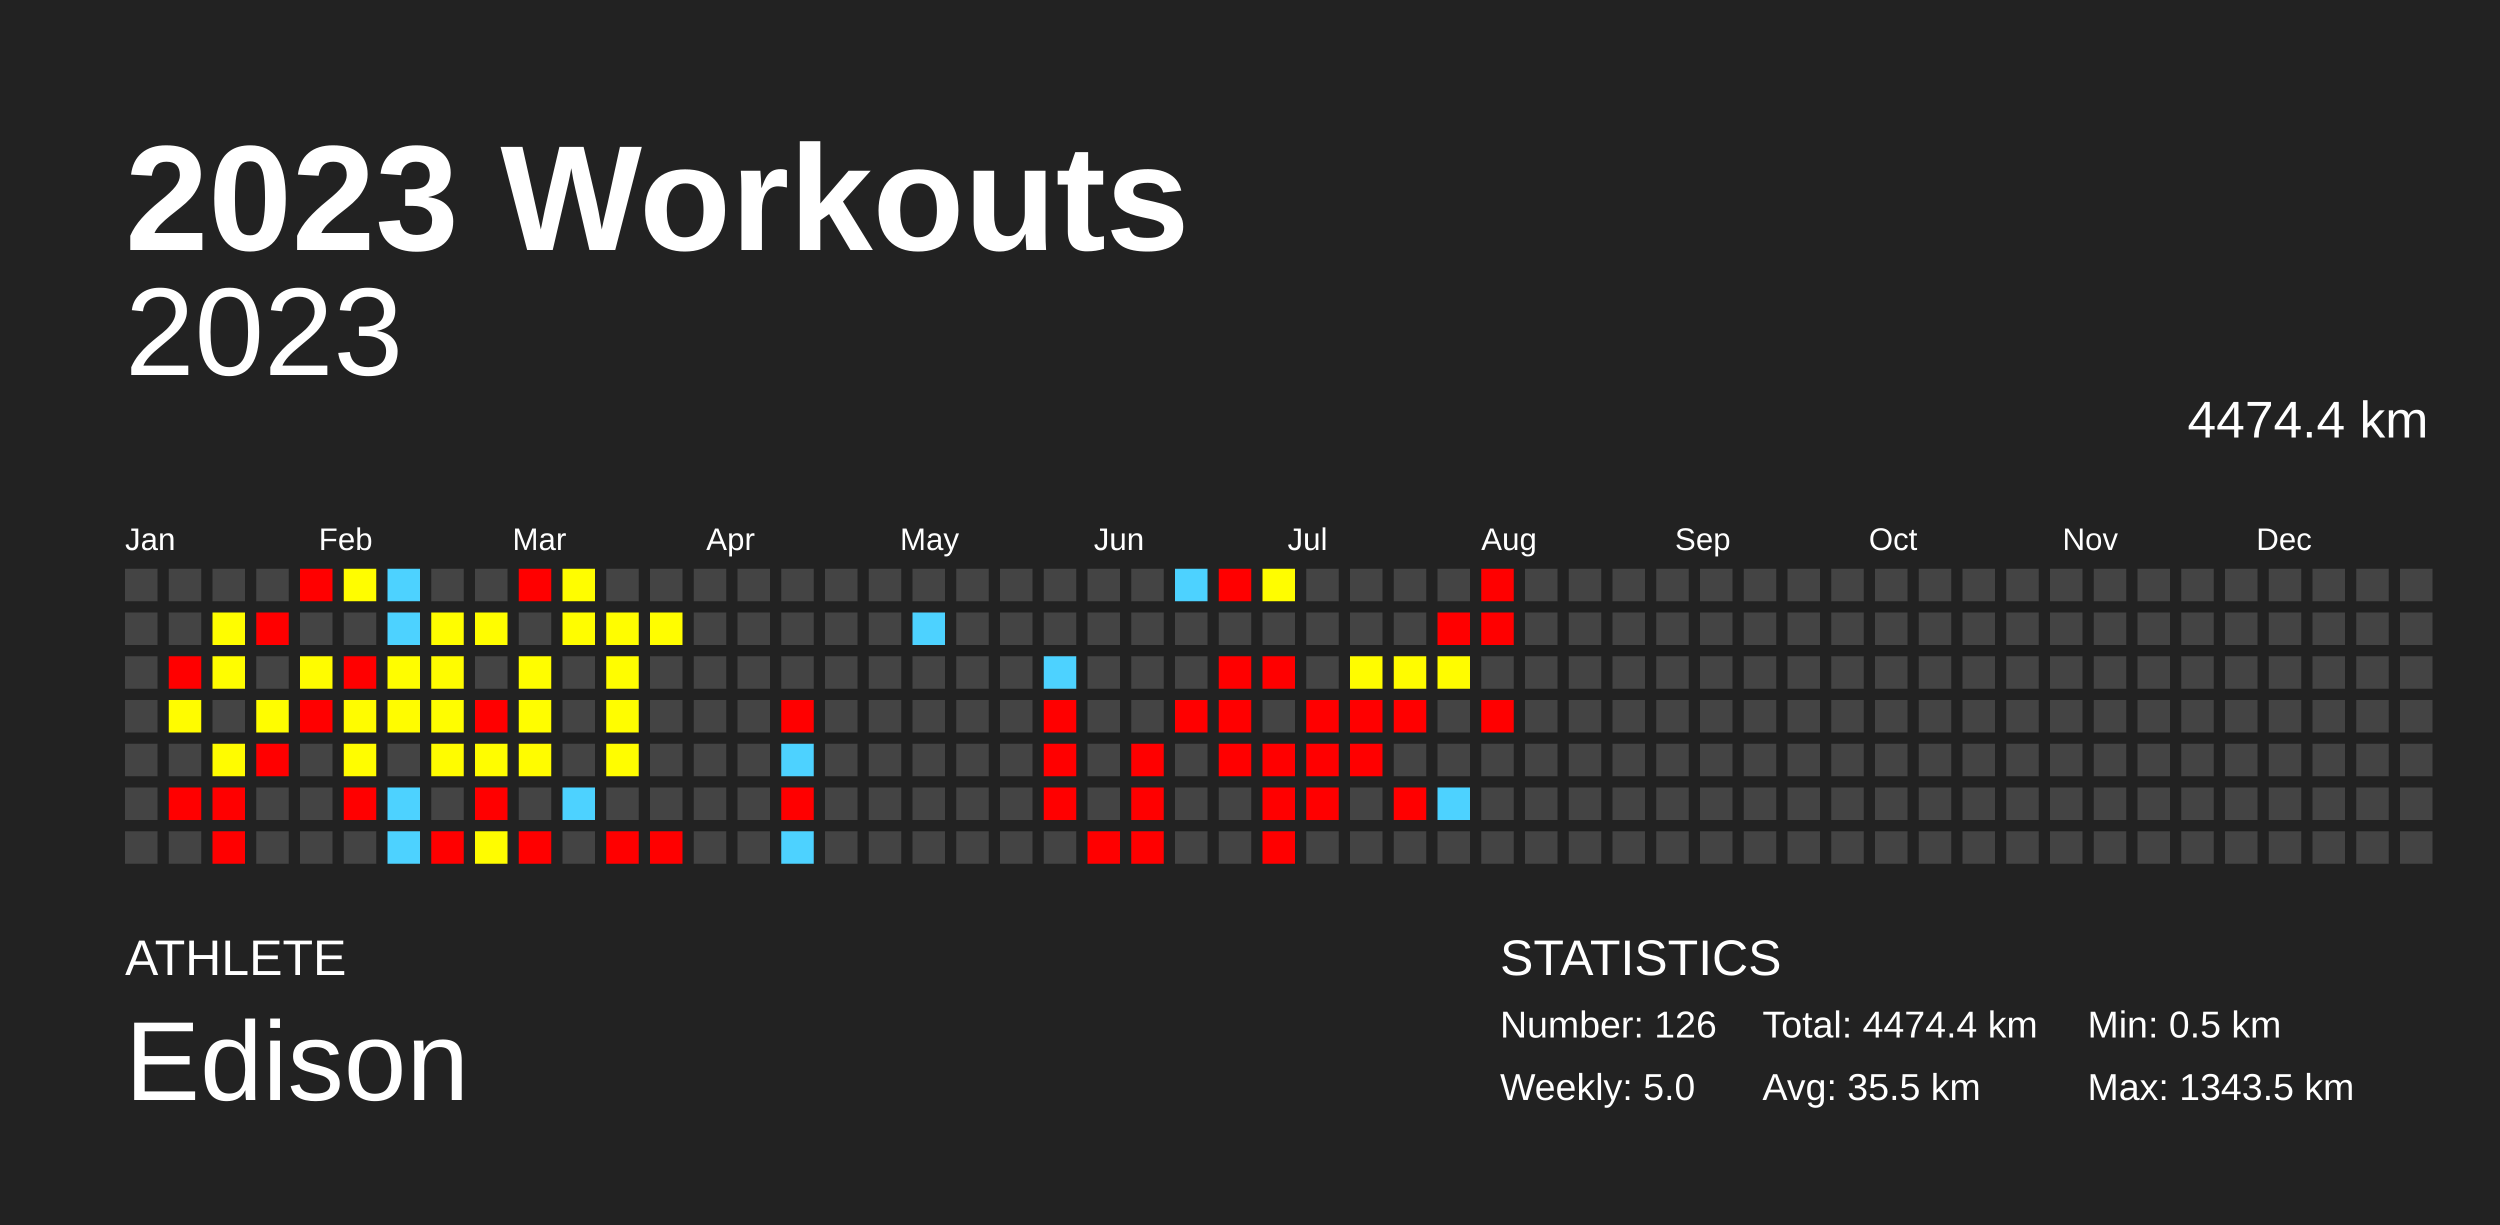
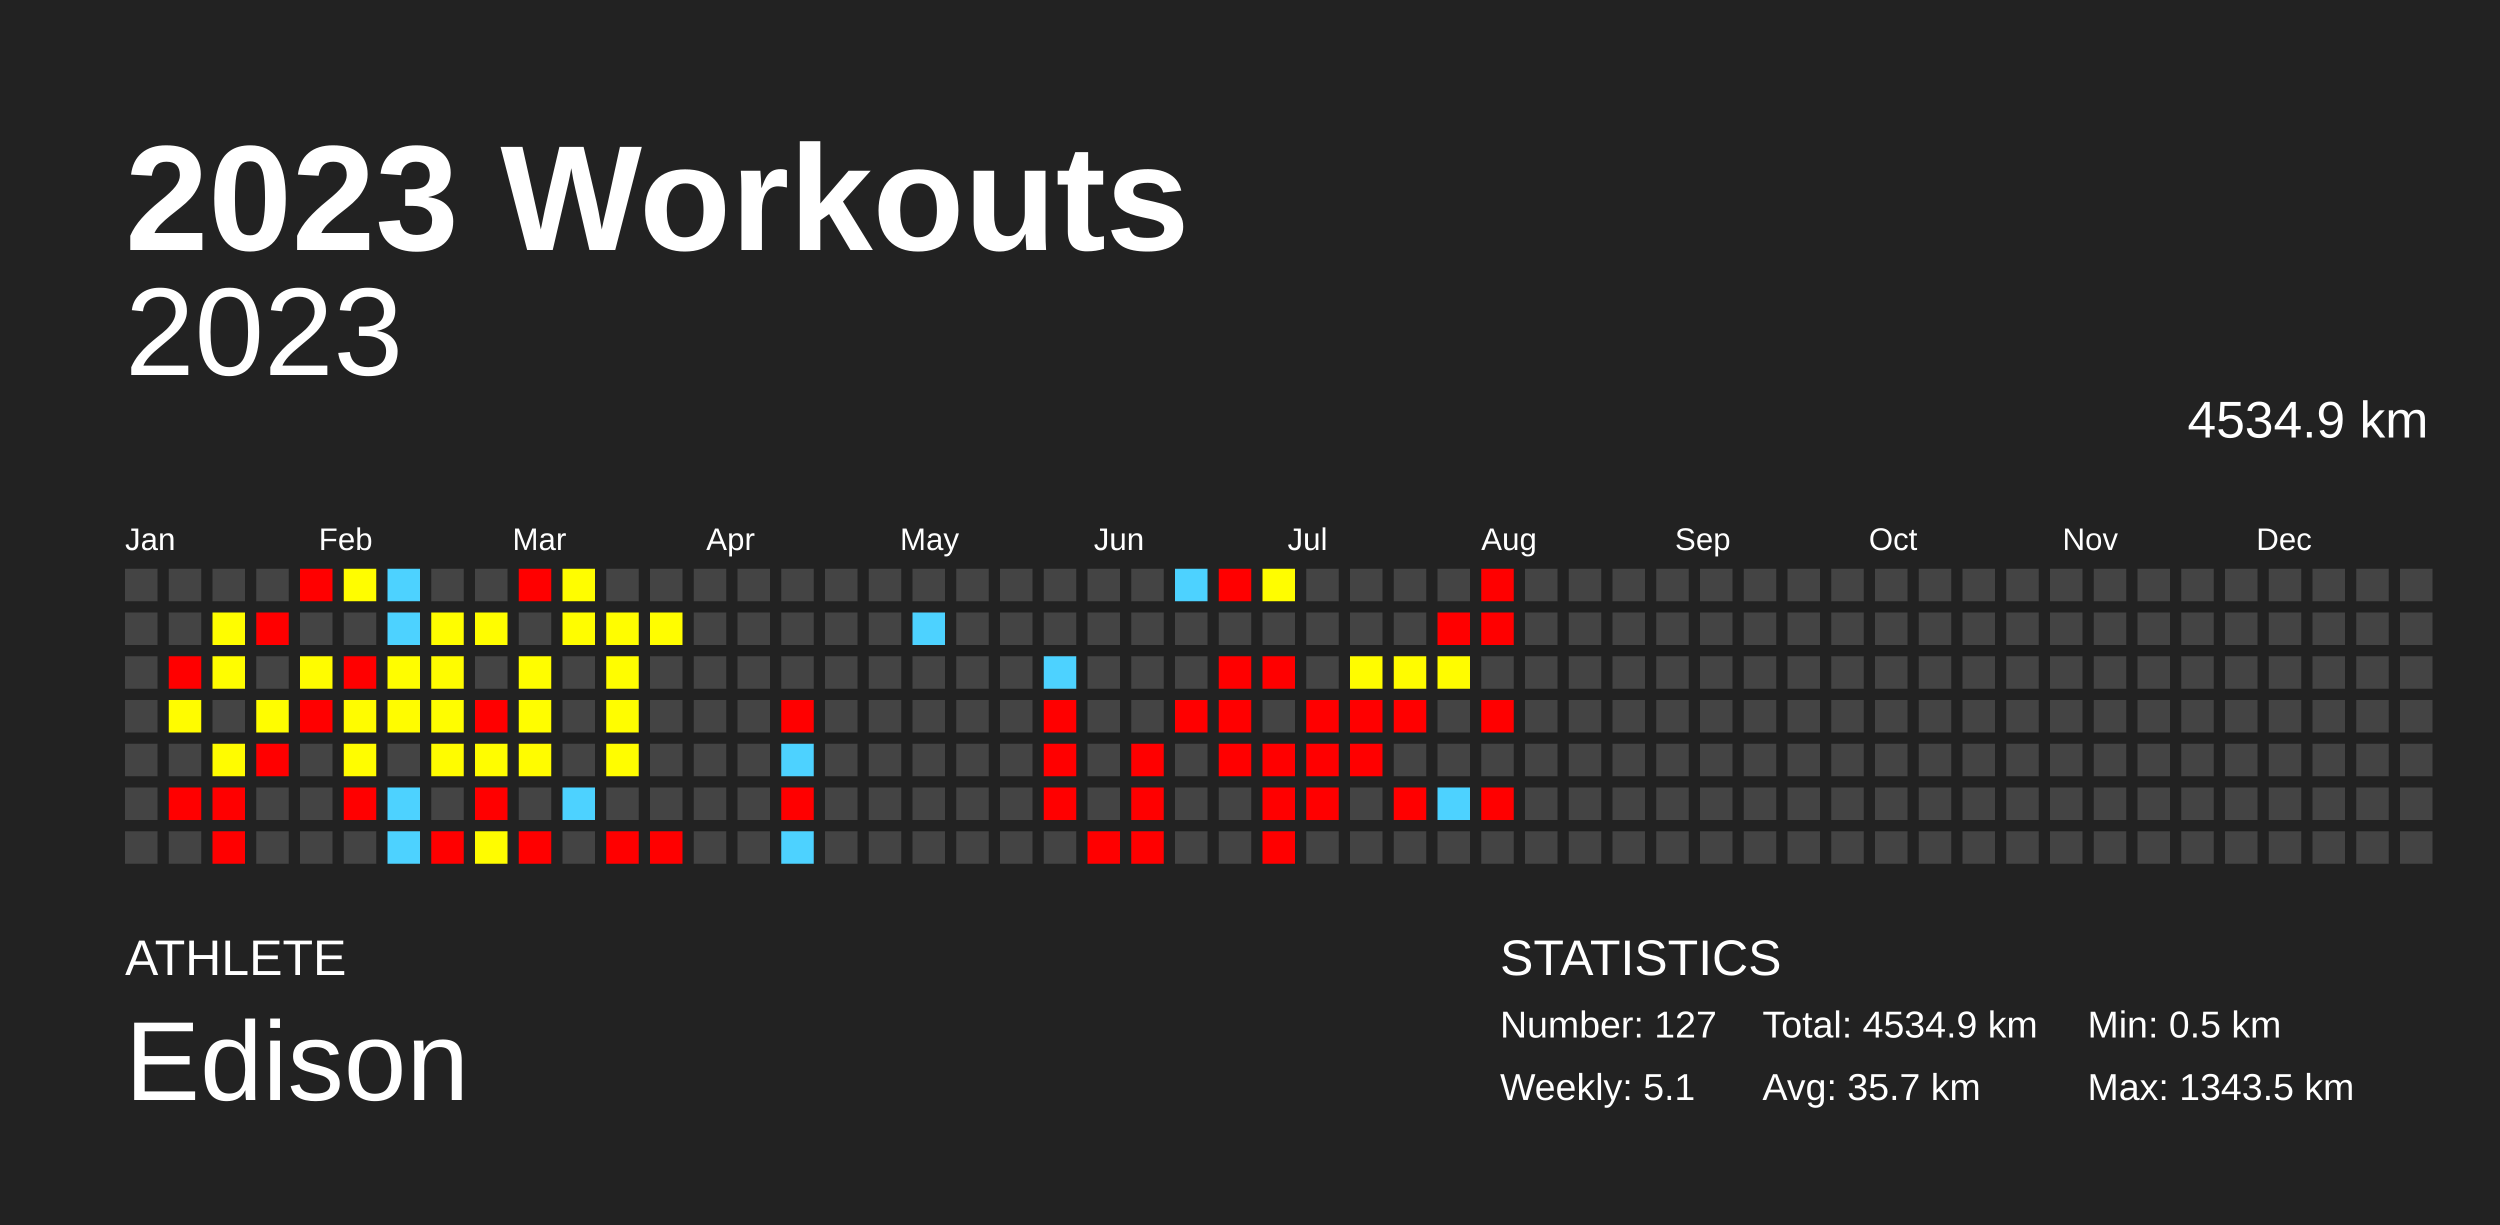
<svg xmlns="http://www.w3.org/2000/svg" baseProfile="full" height="98mm" version="1.1" viewBox="0,0,200,98" width="200mm">
  <defs />
  <rect fill="#222222" height="98" width="200" x="0" y="0" />
  <text fill="#FFFFFF" style="font-size:12px; font-family:Arial; font-weight:bold;" x="10" y="20">2023 Workouts</text>
  <text fill="#FFFFFF" style="font-size:4px; font-family:Arial" x="10" y="78">ATHLETE</text>
  <text fill="#FFFFFF" style="font-size:9px; font-family:Arial" x="10" y="88">Edison</text>
  <text fill="#FFFFFF" style="font-size:4px; font-family:Arial" x="120" y="78">STATISTICS</text>
-   <text fill="#FFFFFF" style="font-size:3px; font-family:Arial" x="120" y="83">Number: 126</text>
-   <text fill="#FFFFFF" style="font-size:3px; font-family:Arial" x="120" y="88">Weekly: 5.0</text>
-   <text fill="#FFFFFF" style="font-size:3px; font-family:Arial" x="141" y="83">Total: 4474.4 km</text>
-   <text fill="#FFFFFF" style="font-size:3px; font-family:Arial" x="141" y="88">Avg: 35.5 km</text>
+   <text fill="#FFFFFF" style="font-size:3px; font-family:Arial" x="120" y="83">Number: 127</text>
+   <text fill="#FFFFFF" style="font-size:3px; font-family:Arial" x="120" y="88">Weekly: 5.1</text>
+   <text fill="#FFFFFF" style="font-size:3px; font-family:Arial" x="141" y="83">Total: 4534.9 km</text>
+   <text fill="#FFFFFF" style="font-size:3px; font-family:Arial" x="141" y="88">Avg: 35.7 km</text>
  <text fill="#FFFFFF" style="font-size:3px; font-family:Arial" x="167" y="83">Min: 0.5 km</text>
  <text fill="#FFFFFF" style="font-size:3px; font-family:Arial" x="167" y="88">Max: 1343.5 km</text>
  <text alignment-baseline="hanging" fill="#FFFFFF" style="font-size:10.0px; font-family:Arial;" x="10" y="30">2023</text>
-   <text alignment-baseline="hanging" fill="#FFFFFF" style="font-size:4.125px; font-family:Arial;" x="175" y="35">4474.4 km</text>
+   <text alignment-baseline="hanging" fill="#FFFFFF" style="font-size:4.125px; font-family:Arial;" x="175" y="35">4534.9 km</text>
  <text fill="#FFFFFF" style="font-size:2.5px; font-family:Arial" x="10.0" y="44">Jan</text>
  <text fill="#FFFFFF" style="font-size:2.5px; font-family:Arial" x="25.5" y="44">Feb</text>
  <text fill="#FFFFFF" style="font-size:2.5px; font-family:Arial" x="41.0" y="44">Mar</text>
  <text fill="#FFFFFF" style="font-size:2.5px; font-family:Arial" x="56.5" y="44">Apr</text>
  <text fill="#FFFFFF" style="font-size:2.5px; font-family:Arial" x="72.0" y="44">May</text>
  <text fill="#FFFFFF" style="font-size:2.5px; font-family:Arial" x="87.5" y="44">Jun</text>
  <text fill="#FFFFFF" style="font-size:2.5px; font-family:Arial" x="103.0" y="44">Jul</text>
  <text fill="#FFFFFF" style="font-size:2.5px; font-family:Arial" x="118.5" y="44">Aug</text>
  <text fill="#FFFFFF" style="font-size:2.5px; font-family:Arial" x="134.0" y="44">Sep</text>
  <text fill="#FFFFFF" style="font-size:2.5px; font-family:Arial" x="149.5" y="44">Oct</text>
  <text fill="#FFFFFF" style="font-size:2.5px; font-family:Arial" x="165.0" y="44">Nov</text>
  <text fill="#FFFFFF" style="font-size:2.5px; font-family:Arial" x="180.5" y="44">Dec</text>
  <rect fill="#444444" height="2.6" width="2.6" x="10.0" y="45.5" />
  <rect fill="#444444" height="2.6" width="2.6" x="10.0" y="49.0" />
  <rect fill="#444444" height="2.6" width="2.6" x="10.0" y="52.5" />
  <rect fill="#444444" height="2.6" width="2.6" x="10.0" y="56.0" />
  <rect fill="#444444" height="2.6" width="2.6" x="10.0" y="59.5" />
  <rect fill="#444444" height="2.6" width="2.6" x="10.0" y="63.0" />
  <rect fill="#444444" height="2.6" width="2.6" x="10.0" y="66.5" />
  <rect fill="#444444" height="2.6" width="2.6" x="13.5" y="45.5" />
  <rect fill="#444444" height="2.6" width="2.6" x="13.5" y="49.0" />
  <rect fill="red" height="2.6" width="2.6" x="13.5" y="52.5" />
  <rect fill="#fffc00" height="2.6" width="2.6" x="13.5" y="56.0" />
  <rect fill="#444444" height="2.6" width="2.6" x="13.5" y="59.5" />
  <rect fill="red" height="2.6" width="2.6" x="13.5" y="63.0" />
  <rect fill="#444444" height="2.6" width="2.6" x="13.5" y="66.5" />
  <rect fill="#444444" height="2.6" width="2.6" x="17.0" y="45.5" />
  <rect fill="#fffd00" height="2.6" width="2.6" x="17.0" y="49.0" />
  <rect fill="#fffd00" height="2.6" width="2.6" x="17.0" y="52.5" />
  <rect fill="#444444" height="2.6" width="2.6" x="17.0" y="56.0" />
  <rect fill="#fffc00" height="2.6" width="2.6" x="17.0" y="59.5" />
  <rect fill="red" height="2.6" width="2.6" x="17.0" y="63.0" />
  <rect fill="red" height="2.6" width="2.6" x="17.0" y="66.5" />
  <rect fill="#444444" height="2.6" width="2.6" x="20.5" y="45.5" />
  <rect fill="red" height="2.6" width="2.6" x="20.5" y="49.0" />
  <rect fill="#444444" height="2.6" width="2.6" x="20.5" y="52.5" />
  <rect fill="#fffd00" height="2.6" width="2.6" x="20.5" y="56.0" />
  <rect fill="red" height="2.6" width="2.6" x="20.5" y="59.5" />
  <rect fill="#444444" height="2.6" width="2.6" x="20.5" y="63.0" />
  <rect fill="#444444" height="2.6" width="2.6" x="20.5" y="66.5" />
  <rect fill="red" height="2.6" width="2.6" x="24.0" y="45.5" />
  <rect fill="#444444" height="2.6" width="2.6" x="24.0" y="49.0" />
  <rect fill="#fffc00" height="2.6" width="2.6" x="24.0" y="52.5" />
  <rect fill="red" height="2.6" width="2.6" x="24.0" y="56.0" />
  <rect fill="#444444" height="2.6" width="2.6" x="24.0" y="59.5" />
  <rect fill="#444444" height="2.6" width="2.6" x="24.0" y="63.0" />
  <rect fill="#444444" height="2.6" width="2.6" x="24.0" y="66.5" />
  <rect fill="#fffd00" height="2.6" width="2.6" x="27.5" y="45.5" />
  <rect fill="#444444" height="2.6" width="2.6" x="27.5" y="49.0" />
  <rect fill="red" height="2.6" width="2.6" x="27.5" y="52.5" />
  <rect fill="#fffc00" height="2.6" width="2.6" x="27.5" y="56.0" />
  <rect fill="#fffd00" height="2.6" width="2.6" x="27.5" y="59.5" />
  <rect fill="red" height="2.6" width="2.6" x="27.5" y="63.0" />
  <rect fill="#444444" height="2.6" width="2.6" x="27.5" y="66.5" />
  <rect fill="#4dd2ff" height="2.6" width="2.6" x="31.0" y="45.5" />
  <rect fill="#4dd2ff" height="2.6" width="2.6" x="31.0" y="49.0" />
  <rect fill="#fffd00" height="2.6" width="2.6" x="31.0" y="52.5" />
  <rect fill="#fffc00" height="2.6" width="2.6" x="31.0" y="56.0" />
  <rect fill="#444444" height="2.6" width="2.6" x="31.0" y="59.5" />
  <rect fill="#4dd2ff" height="2.6" width="2.6" x="31.0" y="63.0" />
  <rect fill="#4dd2ff" height="2.6" width="2.6" x="31.0" y="66.5" />
  <rect fill="#444444" height="2.6" width="2.6" x="34.5" y="45.5" />
  <rect fill="#fffd00" height="2.6" width="2.6" x="34.5" y="49.0" />
  <rect fill="#fffc00" height="2.6" width="2.6" x="34.5" y="52.5" />
  <rect fill="#fffd00" height="2.6" width="2.6" x="34.5" y="56.0" />
  <rect fill="#fffc00" height="2.6" width="2.6" x="34.5" y="59.5" />
  <rect fill="#444444" height="2.6" width="2.6" x="34.5" y="63.0" />
  <rect fill="red" height="2.6" width="2.6" x="34.5" y="66.5" />
  <rect fill="#444444" height="2.6" width="2.6" x="38.0" y="45.5" />
  <rect fill="#fffd00" height="2.6" width="2.6" x="38.0" y="49.0" />
  <rect fill="#444444" height="2.6" width="2.6" x="38.0" y="52.5" />
  <rect fill="red" height="2.6" width="2.6" x="38.0" y="56.0" />
  <rect fill="#fffd00" height="2.6" width="2.6" x="38.0" y="59.5" />
  <rect fill="red" height="2.6" width="2.6" x="38.0" y="63.0" />
  <rect fill="#fffc00" height="2.6" width="2.6" x="38.0" y="66.5" />
  <rect fill="red" height="2.6" width="2.6" x="41.5" y="45.5" />
  <rect fill="#444444" height="2.6" width="2.6" x="41.5" y="49.0" />
  <rect fill="#fffd00" height="2.6" width="2.6" x="41.5" y="52.5" />
  <rect fill="#fffd00" height="2.6" width="2.6" x="41.5" y="56.0" />
  <rect fill="#fffc00" height="2.6" width="2.6" x="41.5" y="59.5" />
  <rect fill="#444444" height="2.6" width="2.6" x="41.5" y="63.0" />
  <rect fill="red" height="2.6" width="2.6" x="41.5" y="66.5" />
  <rect fill="#fffd00" height="2.6" width="2.6" x="45.0" y="45.5" />
  <rect fill="#fffd00" height="2.6" width="2.6" x="45.0" y="49.0" />
  <rect fill="#444444" height="2.6" width="2.6" x="45.0" y="52.5" />
  <rect fill="#444444" height="2.6" width="2.6" x="45.0" y="56.0" />
  <rect fill="#444444" height="2.6" width="2.6" x="45.0" y="59.5" />
  <rect fill="#4dd2ff" height="2.6" width="2.6" x="45.0" y="63.0" />
  <rect fill="#444444" height="2.6" width="2.6" x="45.0" y="66.5" />
  <rect fill="#444444" height="2.6" width="2.6" x="48.5" y="45.5" />
  <rect fill="#fffd00" height="2.6" width="2.6" x="48.5" y="49.0" />
  <rect fill="#fffd00" height="2.6" width="2.6" x="48.5" y="52.5" />
  <rect fill="#fffd00" height="2.6" width="2.6" x="48.5" y="56.0" />
  <rect fill="#fffd00" height="2.6" width="2.6" x="48.5" y="59.5" />
  <rect fill="#444444" height="2.6" width="2.6" x="48.5" y="63.0" />
  <rect fill="red" height="2.6" width="2.6" x="48.5" y="66.5" />
  <rect fill="#444444" height="2.6" width="2.6" x="52.0" y="45.5" />
  <rect fill="#fffd00" height="2.6" width="2.6" x="52.0" y="49.0" />
  <rect fill="#444444" height="2.6" width="2.6" x="52.0" y="52.5" />
  <rect fill="#444444" height="2.6" width="2.6" x="52.0" y="56.0" />
  <rect fill="#444444" height="2.6" width="2.6" x="52.0" y="59.5" />
  <rect fill="#444444" height="2.6" width="2.6" x="52.0" y="63.0" />
  <rect fill="red" height="2.6" width="2.6" x="52.0" y="66.5" />
  <rect fill="#444444" height="2.6" width="2.6" x="55.5" y="45.5" />
  <rect fill="#444444" height="2.6" width="2.6" x="55.5" y="49.0" />
  <rect fill="#444444" height="2.6" width="2.6" x="55.5" y="52.5" />
  <rect fill="#444444" height="2.6" width="2.6" x="55.5" y="56.0" />
  <rect fill="#444444" height="2.6" width="2.6" x="55.5" y="59.5" />
  <rect fill="#444444" height="2.6" width="2.6" x="55.5" y="63.0" />
  <rect fill="#444444" height="2.6" width="2.6" x="55.5" y="66.5" />
  <rect fill="#444444" height="2.6" width="2.6" x="59.0" y="45.5" />
  <rect fill="#444444" height="2.6" width="2.6" x="59.0" y="49.0" />
  <rect fill="#444444" height="2.6" width="2.6" x="59.0" y="52.5" />
  <rect fill="#444444" height="2.6" width="2.6" x="59.0" y="56.0" />
  <rect fill="#444444" height="2.6" width="2.6" x="59.0" y="59.5" />
  <rect fill="#444444" height="2.6" width="2.6" x="59.0" y="63.0" />
  <rect fill="#444444" height="2.6" width="2.6" x="59.0" y="66.5" />
  <rect fill="#444444" height="2.6" width="2.6" x="62.5" y="45.5" />
  <rect fill="#444444" height="2.6" width="2.6" x="62.5" y="49.0" />
  <rect fill="#444444" height="2.6" width="2.6" x="62.5" y="52.5" />
  <rect fill="red" height="2.6" width="2.6" x="62.5" y="56.0" />
  <rect fill="#4dd2ff" height="2.6" width="2.6" x="62.5" y="59.5" />
  <rect fill="red" height="2.6" width="2.6" x="62.5" y="63.0" />
  <rect fill="#4dd2ff" height="2.6" width="2.6" x="62.5" y="66.5" />
  <rect fill="#444444" height="2.6" width="2.6" x="66.0" y="45.5" />
  <rect fill="#444444" height="2.6" width="2.6" x="66.0" y="49.0" />
  <rect fill="#444444" height="2.6" width="2.6" x="66.0" y="52.5" />
  <rect fill="#444444" height="2.6" width="2.6" x="66.0" y="56.0" />
  <rect fill="#444444" height="2.6" width="2.6" x="66.0" y="59.5" />
  <rect fill="#444444" height="2.6" width="2.6" x="66.0" y="63.0" />
  <rect fill="#444444" height="2.6" width="2.6" x="66.0" y="66.5" />
  <rect fill="#444444" height="2.6" width="2.6" x="69.5" y="45.5" />
  <rect fill="#444444" height="2.6" width="2.6" x="69.5" y="49.0" />
  <rect fill="#444444" height="2.6" width="2.6" x="69.5" y="52.5" />
  <rect fill="#444444" height="2.6" width="2.6" x="69.5" y="56.0" />
  <rect fill="#444444" height="2.6" width="2.6" x="69.5" y="59.5" />
  <rect fill="#444444" height="2.6" width="2.6" x="69.5" y="63.0" />
  <rect fill="#444444" height="2.6" width="2.6" x="69.5" y="66.5" />
  <rect fill="#444444" height="2.6" width="2.6" x="73.0" y="45.5" />
  <rect fill="#4dd2ff" height="2.6" width="2.6" x="73.0" y="49.0" />
  <rect fill="#444444" height="2.6" width="2.6" x="73.0" y="52.5" />
  <rect fill="#444444" height="2.6" width="2.6" x="73.0" y="56.0" />
  <rect fill="#444444" height="2.6" width="2.6" x="73.0" y="59.5" />
  <rect fill="#444444" height="2.6" width="2.6" x="73.0" y="63.0" />
  <rect fill="#444444" height="2.6" width="2.6" x="73.0" y="66.5" />
  <rect fill="#444444" height="2.6" width="2.6" x="76.5" y="45.5" />
  <rect fill="#444444" height="2.6" width="2.6" x="76.5" y="49.0" />
  <rect fill="#444444" height="2.6" width="2.6" x="76.5" y="52.5" />
  <rect fill="#444444" height="2.6" width="2.6" x="76.5" y="56.0" />
  <rect fill="#444444" height="2.6" width="2.6" x="76.5" y="59.5" />
  <rect fill="#444444" height="2.6" width="2.6" x="76.5" y="63.0" />
  <rect fill="#444444" height="2.6" width="2.6" x="76.5" y="66.5" />
  <rect fill="#444444" height="2.6" width="2.6" x="80.0" y="45.5" />
  <rect fill="#444444" height="2.6" width="2.6" x="80.0" y="49.0" />
  <rect fill="#444444" height="2.6" width="2.6" x="80.0" y="52.5" />
  <rect fill="#444444" height="2.6" width="2.6" x="80.0" y="56.0" />
  <rect fill="#444444" height="2.6" width="2.6" x="80.0" y="59.5" />
  <rect fill="#444444" height="2.6" width="2.6" x="80.0" y="63.0" />
  <rect fill="#444444" height="2.6" width="2.6" x="80.0" y="66.5" />
  <rect fill="#444444" height="2.6" width="2.6" x="83.5" y="45.5" />
  <rect fill="#444444" height="2.6" width="2.6" x="83.5" y="49.0" />
  <rect fill="#4dd2ff" height="2.6" width="2.6" x="83.5" y="52.5" />
  <rect fill="red" height="2.6" width="2.6" x="83.5" y="56.0" />
  <rect fill="red" height="2.6" width="2.6" x="83.5" y="59.5" />
  <rect fill="red" height="2.6" width="2.6" x="83.5" y="63.0" />
  <rect fill="#444444" height="2.6" width="2.6" x="83.5" y="66.5" />
  <rect fill="#444444" height="2.6" width="2.6" x="87.0" y="45.5" />
  <rect fill="#444444" height="2.6" width="2.6" x="87.0" y="49.0" />
  <rect fill="#444444" height="2.6" width="2.6" x="87.0" y="52.5" />
  <rect fill="#444444" height="2.6" width="2.6" x="87.0" y="56.0" />
  <rect fill="#444444" height="2.6" width="2.6" x="87.0" y="59.5" />
  <rect fill="#444444" height="2.6" width="2.6" x="87.0" y="63.0" />
  <rect fill="red" height="2.6" width="2.6" x="87.0" y="66.5" />
  <rect fill="#444444" height="2.6" width="2.6" x="90.5" y="45.5" />
  <rect fill="#444444" height="2.6" width="2.6" x="90.5" y="49.0" />
  <rect fill="#444444" height="2.6" width="2.6" x="90.5" y="52.5" />
  <rect fill="#444444" height="2.6" width="2.6" x="90.5" y="56.0" />
  <rect fill="red" height="2.6" width="2.6" x="90.5" y="59.5" />
  <rect fill="red" height="2.6" width="2.6" x="90.5" y="63.0" />
  <rect fill="red" height="2.6" width="2.6" x="90.5" y="66.5" />
  <rect fill="#4dd2ff" height="2.6" width="2.6" x="94.0" y="45.5" />
  <rect fill="#444444" height="2.6" width="2.6" x="94.0" y="49.0" />
  <rect fill="#444444" height="2.6" width="2.6" x="94.0" y="52.5" />
  <rect fill="red" height="2.6" width="2.6" x="94.0" y="56.0" />
  <rect fill="#444444" height="2.6" width="2.6" x="94.0" y="59.5" />
  <rect fill="#444444" height="2.6" width="2.6" x="94.0" y="63.0" />
  <rect fill="#444444" height="2.6" width="2.6" x="94.0" y="66.5" />
  <rect fill="red" height="2.6" width="2.6" x="97.5" y="45.5" />
  <rect fill="#444444" height="2.6" width="2.6" x="97.5" y="49.0" />
  <rect fill="red" height="2.6" width="2.6" x="97.5" y="52.5" />
  <rect fill="red" height="2.6" width="2.6" x="97.5" y="56.0" />
  <rect fill="red" height="2.6" width="2.6" x="97.5" y="59.5" />
  <rect fill="#444444" height="2.6" width="2.6" x="97.5" y="63.0" />
  <rect fill="#444444" height="2.6" width="2.6" x="97.5" y="66.5" />
  <rect fill="#fffd00" height="2.6" width="2.6" x="101.0" y="45.5" />
  <rect fill="#444444" height="2.6" width="2.6" x="101.0" y="49.0" />
  <rect fill="red" height="2.6" width="2.6" x="101.0" y="52.5" />
  <rect fill="#444444" height="2.6" width="2.6" x="101.0" y="56.0" />
  <rect fill="red" height="2.6" width="2.6" x="101.0" y="59.5" />
  <rect fill="red" height="2.6" width="2.6" x="101.0" y="63.0" />
  <rect fill="red" height="2.6" width="2.6" x="101.0" y="66.5" />
  <rect fill="#444444" height="2.6" width="2.6" x="104.5" y="45.5" />
  <rect fill="#444444" height="2.6" width="2.6" x="104.5" y="49.0" />
  <rect fill="#444444" height="2.6" width="2.6" x="104.5" y="52.5" />
  <rect fill="red" height="2.6" width="2.6" x="104.5" y="56.0" />
  <rect fill="red" height="2.6" width="2.6" x="104.5" y="59.5" />
  <rect fill="red" height="2.6" width="2.6" x="104.5" y="63.0" />
  <rect fill="#444444" height="2.6" width="2.6" x="104.5" y="66.5" />
  <rect fill="#444444" height="2.6" width="2.6" x="108.0" y="45.5" />
  <rect fill="#444444" height="2.6" width="2.6" x="108.0" y="49.0" />
  <rect fill="#fffc00" height="2.6" width="2.6" x="108.0" y="52.5" />
  <rect fill="red" height="2.6" width="2.6" x="108.0" y="56.0" />
  <rect fill="red" height="2.6" width="2.6" x="108.0" y="59.5" />
  <rect fill="#444444" height="2.6" width="2.6" x="108.0" y="63.0" />
  <rect fill="#444444" height="2.6" width="2.6" x="108.0" y="66.5" />
  <rect fill="#444444" height="2.6" width="2.6" x="111.5" y="45.5" />
  <rect fill="#444444" height="2.6" width="2.6" x="111.5" y="49.0" />
  <rect fill="#fffc00" height="2.6" width="2.6" x="111.5" y="52.5" />
  <rect fill="red" height="2.6" width="2.6" x="111.5" y="56.0" />
  <rect fill="#444444" height="2.6" width="2.6" x="111.5" y="59.5" />
  <rect fill="red" height="2.6" width="2.6" x="111.5" y="63.0" />
  <rect fill="#444444" height="2.6" width="2.6" x="111.5" y="66.5" />
  <rect fill="#444444" height="2.6" width="2.6" x="115.0" y="45.5" />
  <rect fill="red" height="2.6" width="2.6" x="115.0" y="49.0" />
  <rect fill="#fffc00" height="2.6" width="2.6" x="115.0" y="52.5" />
  <rect fill="#444444" height="2.6" width="2.6" x="115.0" y="56.0" />
  <rect fill="#444444" height="2.6" width="2.6" x="115.0" y="59.5" />
  <rect fill="#4dd2ff" height="2.6" width="2.6" x="115.0" y="63.0" />
  <rect fill="#444444" height="2.6" width="2.6" x="115.0" y="66.5" />
  <rect fill="red" height="2.6" width="2.6" x="118.5" y="45.5" />
  <rect fill="red" height="2.6" width="2.6" x="118.5" y="49.0" />
  <rect fill="#444444" height="2.6" width="2.6" x="118.5" y="52.5" />
  <rect fill="red" height="2.6" width="2.6" x="118.5" y="56.0" />
  <rect fill="#444444" height="2.6" width="2.6" x="118.5" y="59.5" />
-   <rect fill="#444444" height="2.6" width="2.6" x="118.5" y="63.0" />
+   <rect fill="red" height="2.6" width="2.6" x="118.5" y="63.0" />
  <rect fill="#444444" height="2.6" width="2.6" x="118.5" y="66.5" />
  <rect fill="#444444" height="2.6" width="2.6" x="122.0" y="45.5" />
  <rect fill="#444444" height="2.6" width="2.6" x="122.0" y="49.0" />
  <rect fill="#444444" height="2.6" width="2.6" x="122.0" y="52.5" />
  <rect fill="#444444" height="2.6" width="2.6" x="122.0" y="56.0" />
  <rect fill="#444444" height="2.6" width="2.6" x="122.0" y="59.5" />
  <rect fill="#444444" height="2.6" width="2.6" x="122.0" y="63.0" />
  <rect fill="#444444" height="2.6" width="2.6" x="122.0" y="66.5" />
  <rect fill="#444444" height="2.6" width="2.6" x="125.5" y="45.5" />
  <rect fill="#444444" height="2.6" width="2.6" x="125.5" y="49.0" />
  <rect fill="#444444" height="2.6" width="2.6" x="125.5" y="52.5" />
  <rect fill="#444444" height="2.6" width="2.6" x="125.5" y="56.0" />
  <rect fill="#444444" height="2.6" width="2.6" x="125.5" y="59.5" />
  <rect fill="#444444" height="2.6" width="2.6" x="125.5" y="63.0" />
  <rect fill="#444444" height="2.6" width="2.6" x="125.5" y="66.5" />
  <rect fill="#444444" height="2.6" width="2.6" x="129.0" y="45.5" />
  <rect fill="#444444" height="2.6" width="2.6" x="129.0" y="49.0" />
  <rect fill="#444444" height="2.6" width="2.6" x="129.0" y="52.5" />
  <rect fill="#444444" height="2.6" width="2.6" x="129.0" y="56.0" />
  <rect fill="#444444" height="2.6" width="2.6" x="129.0" y="59.5" />
  <rect fill="#444444" height="2.6" width="2.6" x="129.0" y="63.0" />
  <rect fill="#444444" height="2.6" width="2.6" x="129.0" y="66.5" />
  <rect fill="#444444" height="2.6" width="2.6" x="132.5" y="45.5" />
  <rect fill="#444444" height="2.6" width="2.6" x="132.5" y="49.0" />
  <rect fill="#444444" height="2.6" width="2.6" x="132.5" y="52.5" />
  <rect fill="#444444" height="2.6" width="2.6" x="132.5" y="56.0" />
  <rect fill="#444444" height="2.6" width="2.6" x="132.5" y="59.5" />
  <rect fill="#444444" height="2.6" width="2.6" x="132.5" y="63.0" />
  <rect fill="#444444" height="2.6" width="2.6" x="132.5" y="66.5" />
  <rect fill="#444444" height="2.6" width="2.6" x="136.0" y="45.5" />
  <rect fill="#444444" height="2.6" width="2.6" x="136.0" y="49.0" />
  <rect fill="#444444" height="2.6" width="2.6" x="136.0" y="52.5" />
  <rect fill="#444444" height="2.6" width="2.6" x="136.0" y="56.0" />
  <rect fill="#444444" height="2.6" width="2.6" x="136.0" y="59.5" />
  <rect fill="#444444" height="2.6" width="2.6" x="136.0" y="63.0" />
  <rect fill="#444444" height="2.6" width="2.6" x="136.0" y="66.5" />
  <rect fill="#444444" height="2.6" width="2.6" x="139.5" y="45.5" />
  <rect fill="#444444" height="2.6" width="2.6" x="139.5" y="49.0" />
  <rect fill="#444444" height="2.6" width="2.6" x="139.5" y="52.5" />
  <rect fill="#444444" height="2.6" width="2.6" x="139.5" y="56.0" />
  <rect fill="#444444" height="2.6" width="2.6" x="139.5" y="59.5" />
  <rect fill="#444444" height="2.6" width="2.6" x="139.5" y="63.0" />
  <rect fill="#444444" height="2.6" width="2.6" x="139.5" y="66.5" />
  <rect fill="#444444" height="2.6" width="2.6" x="143.0" y="45.5" />
  <rect fill="#444444" height="2.6" width="2.6" x="143.0" y="49.0" />
  <rect fill="#444444" height="2.6" width="2.6" x="143.0" y="52.5" />
  <rect fill="#444444" height="2.6" width="2.6" x="143.0" y="56.0" />
  <rect fill="#444444" height="2.6" width="2.6" x="143.0" y="59.5" />
  <rect fill="#444444" height="2.6" width="2.6" x="143.0" y="63.0" />
  <rect fill="#444444" height="2.6" width="2.6" x="143.0" y="66.5" />
  <rect fill="#444444" height="2.6" width="2.6" x="146.5" y="45.5" />
  <rect fill="#444444" height="2.6" width="2.6" x="146.5" y="49.0" />
  <rect fill="#444444" height="2.6" width="2.6" x="146.5" y="52.5" />
  <rect fill="#444444" height="2.6" width="2.6" x="146.5" y="56.0" />
  <rect fill="#444444" height="2.6" width="2.6" x="146.5" y="59.5" />
  <rect fill="#444444" height="2.6" width="2.6" x="146.5" y="63.0" />
  <rect fill="#444444" height="2.6" width="2.6" x="146.5" y="66.5" />
  <rect fill="#444444" height="2.6" width="2.6" x="150.0" y="45.5" />
  <rect fill="#444444" height="2.6" width="2.6" x="150.0" y="49.0" />
  <rect fill="#444444" height="2.6" width="2.6" x="150.0" y="52.5" />
  <rect fill="#444444" height="2.6" width="2.6" x="150.0" y="56.0" />
  <rect fill="#444444" height="2.6" width="2.6" x="150.0" y="59.5" />
  <rect fill="#444444" height="2.6" width="2.6" x="150.0" y="63.0" />
  <rect fill="#444444" height="2.6" width="2.6" x="150.0" y="66.5" />
  <rect fill="#444444" height="2.6" width="2.6" x="153.5" y="45.5" />
  <rect fill="#444444" height="2.6" width="2.6" x="153.5" y="49.0" />
  <rect fill="#444444" height="2.6" width="2.6" x="153.5" y="52.5" />
  <rect fill="#444444" height="2.6" width="2.6" x="153.5" y="56.0" />
  <rect fill="#444444" height="2.6" width="2.6" x="153.5" y="59.5" />
  <rect fill="#444444" height="2.6" width="2.6" x="153.5" y="63.0" />
  <rect fill="#444444" height="2.6" width="2.6" x="153.5" y="66.5" />
  <rect fill="#444444" height="2.6" width="2.6" x="157.0" y="45.5" />
  <rect fill="#444444" height="2.6" width="2.6" x="157.0" y="49.0" />
  <rect fill="#444444" height="2.6" width="2.6" x="157.0" y="52.5" />
  <rect fill="#444444" height="2.6" width="2.6" x="157.0" y="56.0" />
  <rect fill="#444444" height="2.6" width="2.6" x="157.0" y="59.5" />
  <rect fill="#444444" height="2.6" width="2.6" x="157.0" y="63.0" />
  <rect fill="#444444" height="2.6" width="2.6" x="157.0" y="66.5" />
  <rect fill="#444444" height="2.6" width="2.6" x="160.5" y="45.5" />
  <rect fill="#444444" height="2.6" width="2.6" x="160.5" y="49.0" />
  <rect fill="#444444" height="2.6" width="2.6" x="160.5" y="52.5" />
  <rect fill="#444444" height="2.6" width="2.6" x="160.5" y="56.0" />
  <rect fill="#444444" height="2.6" width="2.6" x="160.5" y="59.5" />
  <rect fill="#444444" height="2.6" width="2.6" x="160.5" y="63.0" />
  <rect fill="#444444" height="2.6" width="2.6" x="160.5" y="66.5" />
  <rect fill="#444444" height="2.6" width="2.6" x="164.0" y="45.5" />
  <rect fill="#444444" height="2.6" width="2.6" x="164.0" y="49.0" />
  <rect fill="#444444" height="2.6" width="2.6" x="164.0" y="52.5" />
  <rect fill="#444444" height="2.6" width="2.6" x="164.0" y="56.0" />
  <rect fill="#444444" height="2.6" width="2.6" x="164.0" y="59.5" />
  <rect fill="#444444" height="2.6" width="2.6" x="164.0" y="63.0" />
  <rect fill="#444444" height="2.6" width="2.6" x="164.0" y="66.5" />
  <rect fill="#444444" height="2.6" width="2.6" x="167.5" y="45.5" />
  <rect fill="#444444" height="2.6" width="2.6" x="167.5" y="49.0" />
  <rect fill="#444444" height="2.6" width="2.6" x="167.5" y="52.5" />
  <rect fill="#444444" height="2.6" width="2.6" x="167.5" y="56.0" />
  <rect fill="#444444" height="2.6" width="2.6" x="167.5" y="59.5" />
  <rect fill="#444444" height="2.6" width="2.6" x="167.5" y="63.0" />
  <rect fill="#444444" height="2.6" width="2.6" x="167.5" y="66.5" />
  <rect fill="#444444" height="2.6" width="2.6" x="171.0" y="45.5" />
  <rect fill="#444444" height="2.6" width="2.6" x="171.0" y="49.0" />
  <rect fill="#444444" height="2.6" width="2.6" x="171.0" y="52.5" />
  <rect fill="#444444" height="2.6" width="2.6" x="171.0" y="56.0" />
  <rect fill="#444444" height="2.6" width="2.6" x="171.0" y="59.5" />
  <rect fill="#444444" height="2.6" width="2.6" x="171.0" y="63.0" />
  <rect fill="#444444" height="2.6" width="2.6" x="171.0" y="66.5" />
  <rect fill="#444444" height="2.6" width="2.6" x="174.5" y="45.5" />
  <rect fill="#444444" height="2.6" width="2.6" x="174.5" y="49.0" />
  <rect fill="#444444" height="2.6" width="2.6" x="174.5" y="52.5" />
  <rect fill="#444444" height="2.6" width="2.6" x="174.5" y="56.0" />
  <rect fill="#444444" height="2.6" width="2.6" x="174.5" y="59.5" />
  <rect fill="#444444" height="2.6" width="2.6" x="174.5" y="63.0" />
  <rect fill="#444444" height="2.6" width="2.6" x="174.5" y="66.5" />
  <rect fill="#444444" height="2.6" width="2.6" x="178.0" y="45.5" />
  <rect fill="#444444" height="2.6" width="2.6" x="178.0" y="49.0" />
  <rect fill="#444444" height="2.6" width="2.6" x="178.0" y="52.5" />
  <rect fill="#444444" height="2.6" width="2.6" x="178.0" y="56.0" />
  <rect fill="#444444" height="2.6" width="2.6" x="178.0" y="59.5" />
  <rect fill="#444444" height="2.6" width="2.6" x="178.0" y="63.0" />
  <rect fill="#444444" height="2.6" width="2.6" x="178.0" y="66.5" />
  <rect fill="#444444" height="2.6" width="2.6" x="181.5" y="45.5" />
  <rect fill="#444444" height="2.6" width="2.6" x="181.5" y="49.0" />
  <rect fill="#444444" height="2.6" width="2.6" x="181.5" y="52.5" />
  <rect fill="#444444" height="2.6" width="2.6" x="181.5" y="56.0" />
  <rect fill="#444444" height="2.6" width="2.6" x="181.5" y="59.5" />
  <rect fill="#444444" height="2.6" width="2.6" x="181.5" y="63.0" />
  <rect fill="#444444" height="2.6" width="2.6" x="181.5" y="66.5" />
  <rect fill="#444444" height="2.6" width="2.6" x="185.0" y="45.5" />
  <rect fill="#444444" height="2.6" width="2.6" x="185.0" y="49.0" />
  <rect fill="#444444" height="2.6" width="2.6" x="185.0" y="52.5" />
  <rect fill="#444444" height="2.6" width="2.6" x="185.0" y="56.0" />
  <rect fill="#444444" height="2.6" width="2.6" x="185.0" y="59.5" />
  <rect fill="#444444" height="2.6" width="2.6" x="185.0" y="63.0" />
  <rect fill="#444444" height="2.6" width="2.6" x="185.0" y="66.5" />
  <rect fill="#444444" height="2.6" width="2.6" x="188.5" y="45.5" />
  <rect fill="#444444" height="2.6" width="2.6" x="188.5" y="49.0" />
  <rect fill="#444444" height="2.6" width="2.6" x="188.5" y="52.5" />
  <rect fill="#444444" height="2.6" width="2.6" x="188.5" y="56.0" />
  <rect fill="#444444" height="2.6" width="2.6" x="188.5" y="59.5" />
  <rect fill="#444444" height="2.6" width="2.6" x="188.5" y="63.0" />
  <rect fill="#444444" height="2.6" width="2.6" x="188.5" y="66.5" />
  <rect fill="#444444" height="2.6" width="2.6" x="192.0" y="45.5" />
  <rect fill="#444444" height="2.6" width="2.6" x="192.0" y="49.0" />
  <rect fill="#444444" height="2.6" width="2.6" x="192.0" y="52.5" />
  <rect fill="#444444" height="2.6" width="2.6" x="192.0" y="56.0" />
  <rect fill="#444444" height="2.6" width="2.6" x="192.0" y="59.5" />
  <rect fill="#444444" height="2.6" width="2.6" x="192.0" y="63.0" />
  <rect fill="#444444" height="2.6" width="2.6" x="192.0" y="66.5" />
</svg>
